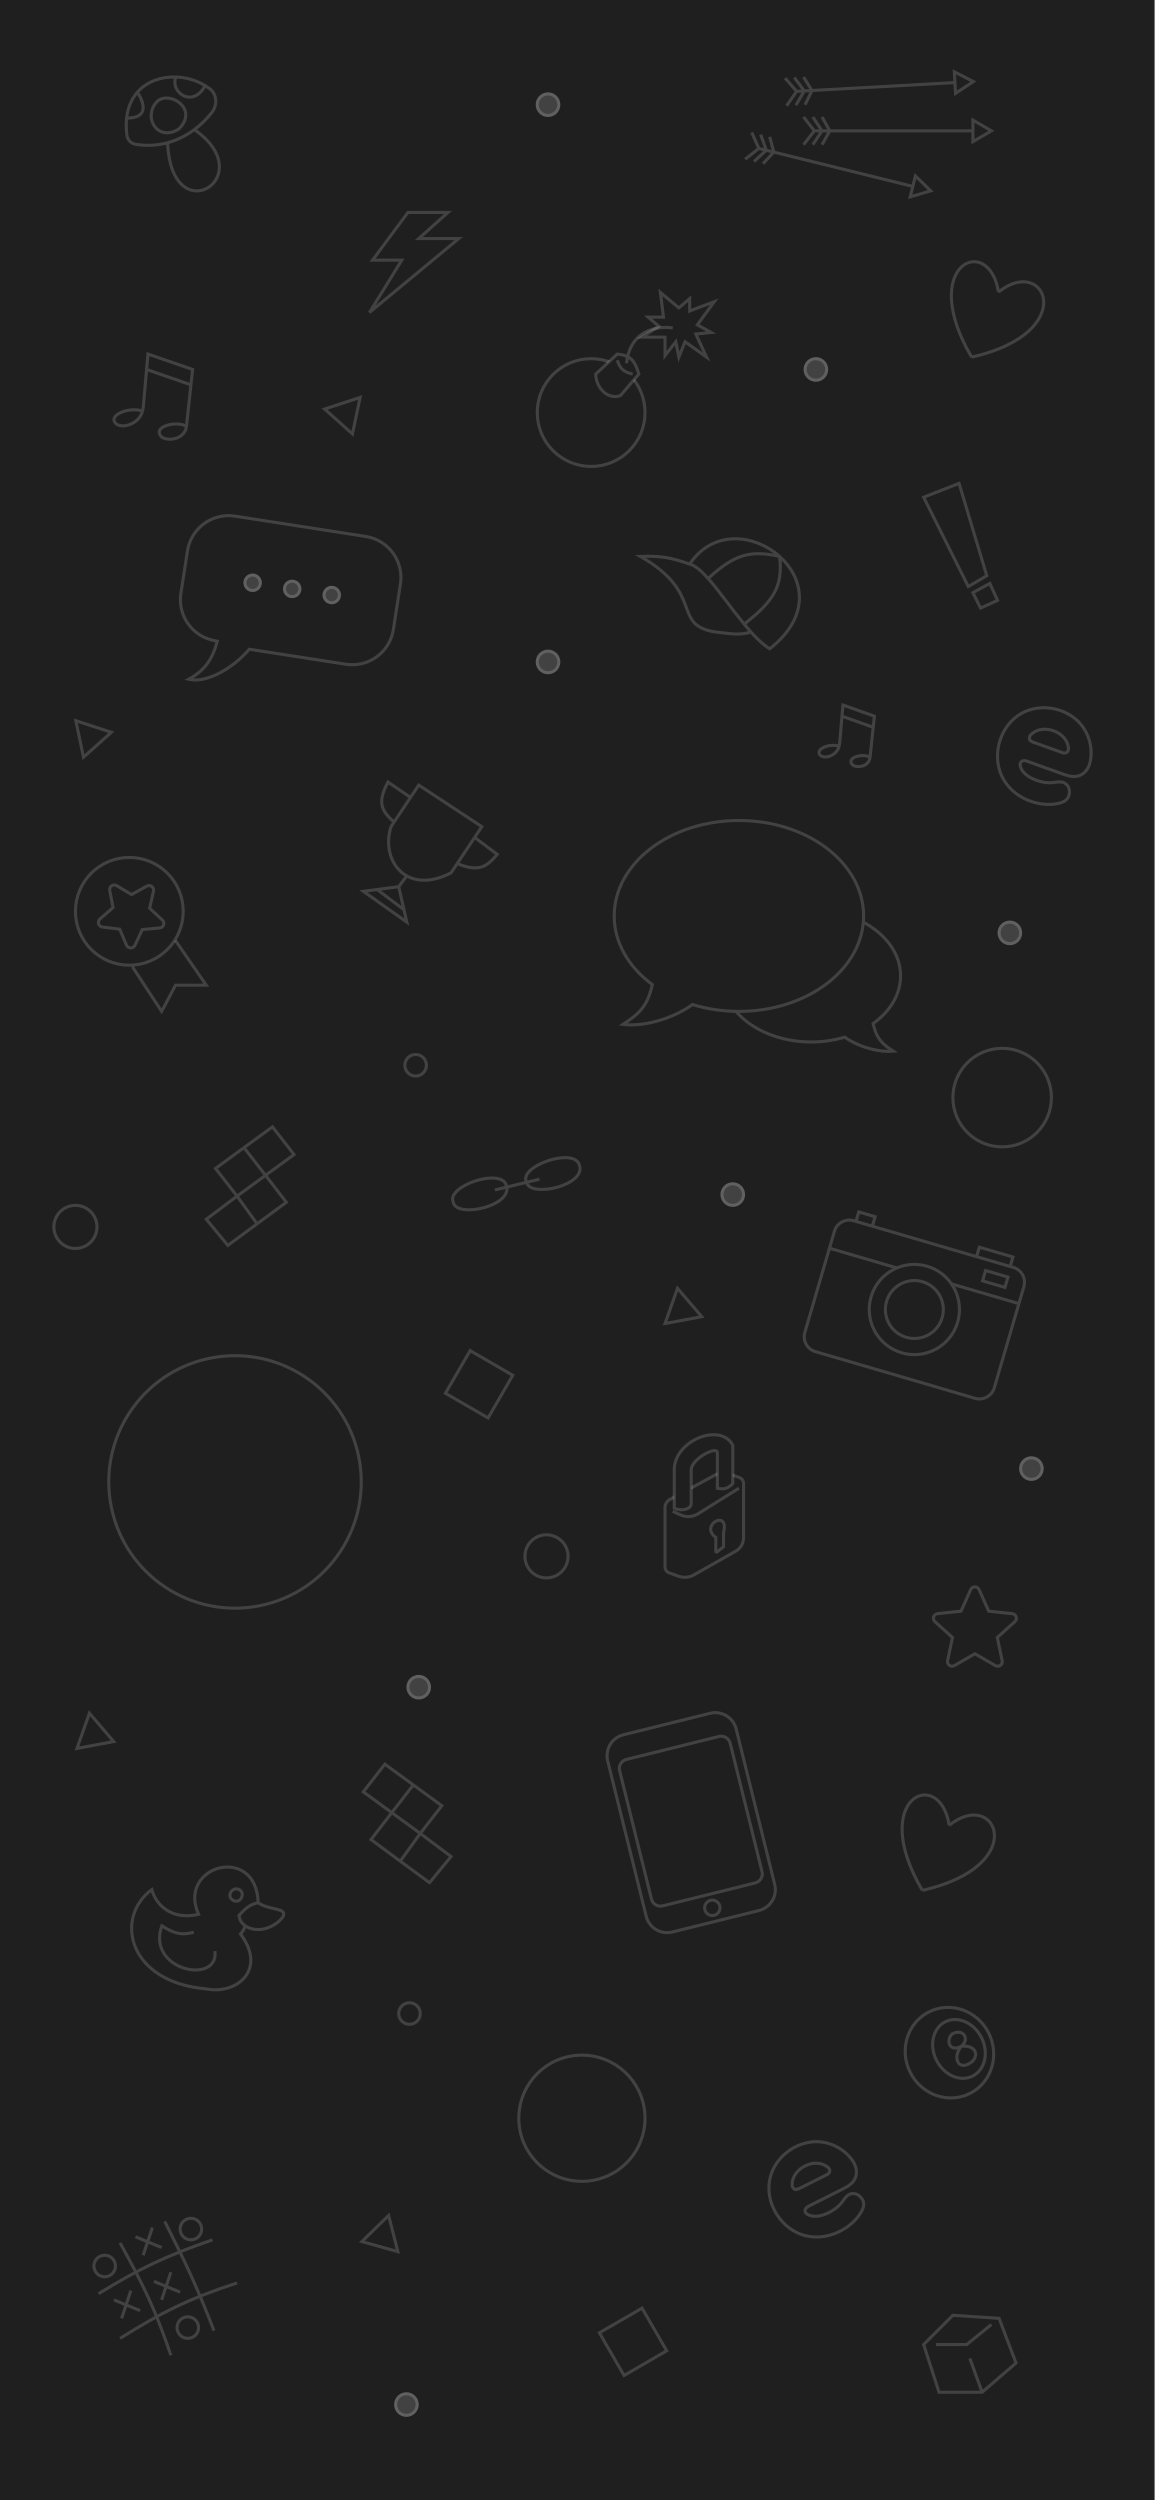
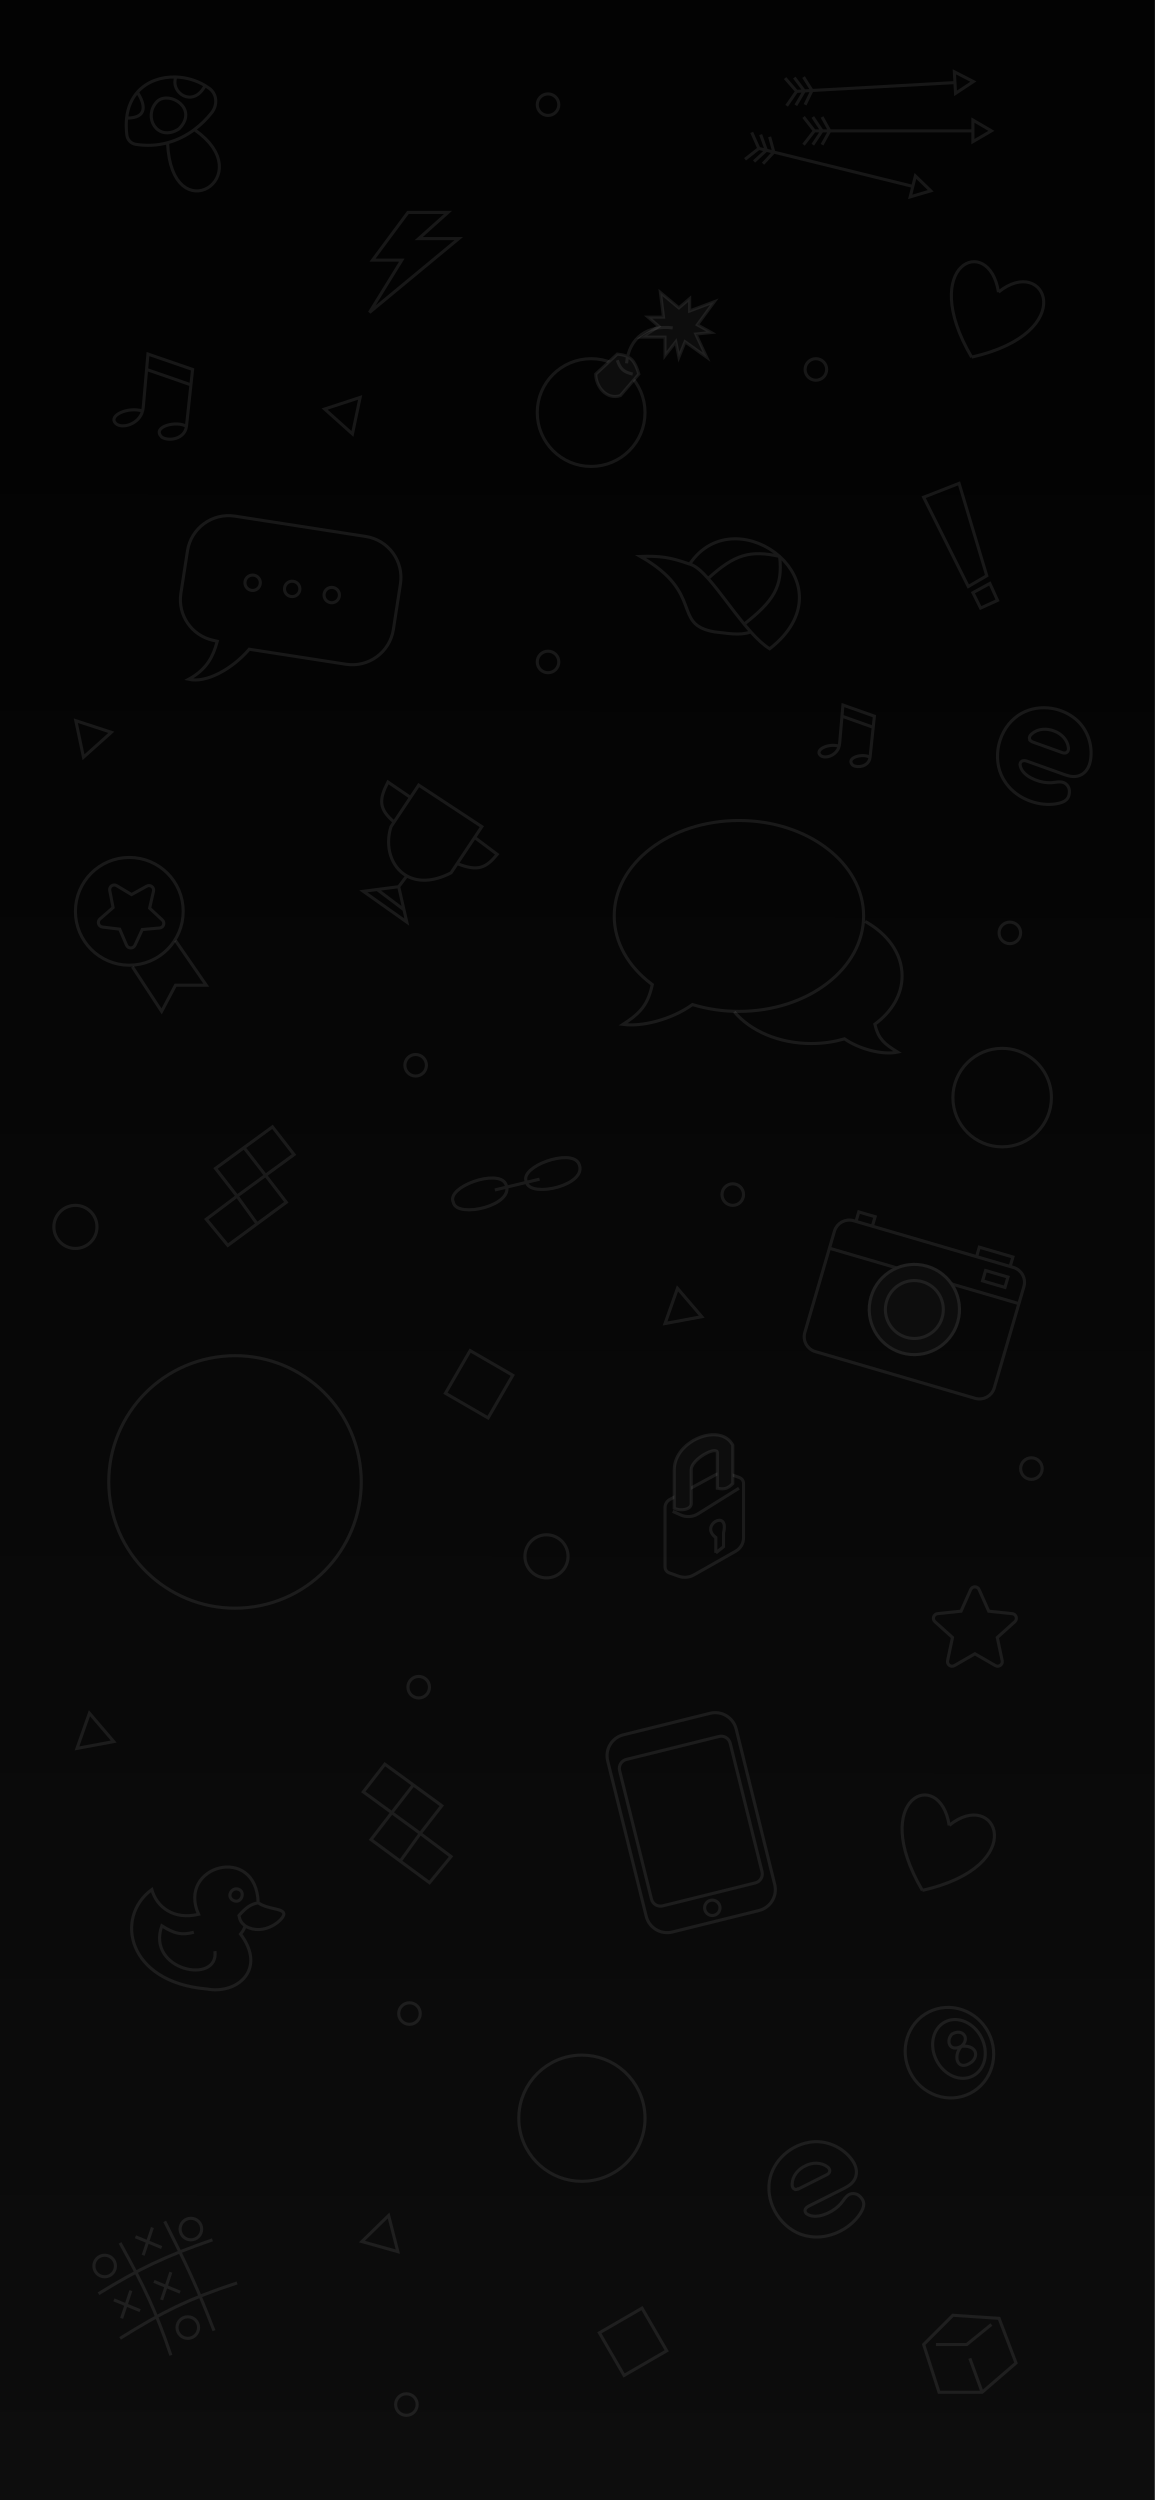
<svg xmlns="http://www.w3.org/2000/svg" width="375" height="812" viewBox="0 0 375 812" fill="none">
-   <rect width="375" height="812" fill="#1F1F1F" />
-   <path d="M76.308 167.643L118.798 174.245C126.166 175.39 131.21 182.29 130.066 189.658L127.763 204.48C126.618 211.847 119.717 216.892 112.35 215.747L80.948 210.868L80.766 211.081C78.331 213.938 74.758 216.873 70.979 218.774C67.634 220.457 64.208 221.29 61.286 220.639C64.281 219.002 66.252 217.108 67.61 215.153C69.125 212.971 69.859 210.741 70.417 208.789L70.562 208.282L70.048 208.164L69.074 207.94C62.17 206.357 57.664 199.708 58.752 192.709L60.895 178.911C62.04 171.543 68.941 166.499 76.308 167.643Z" stroke="white" stroke-opacity="0.16" />
-   <circle cx="82.054" cy="189.282" r="3" transform="rotate(8.83147 82.0536 189.282)" fill="white" fill-opacity="0.16" />
-   <circle cx="82.054" cy="189.282" r="2.5" transform="rotate(8.83147 82.0536 189.282)" stroke="white" stroke-opacity="0.16" />
-   <circle cx="94.9" cy="191.278" r="3" transform="rotate(8.83147 94.9003 191.278)" fill="white" fill-opacity="0.16" />
-   <circle cx="94.9" cy="191.278" r="2.5" transform="rotate(8.83147 94.9003 191.278)" stroke="white" stroke-opacity="0.16" />
-   <circle cx="107.746" cy="193.274" r="3" transform="rotate(8.83147 107.746 193.274)" fill="white" fill-opacity="0.16" />
-   <circle cx="107.746" cy="193.274" r="2.5" transform="rotate(8.83147 107.746 193.274)" stroke="white" stroke-opacity="0.16" />
-   <path d="M218.5 490.881L221.068 492.048C222.899 492.88 225.025 492.74 226.731 491.674L240 483.381M232.147 479.153L217.573 487.03C216.604 487.554 216 488.568 216 489.669V508.971C216 509.817 216.531 510.571 217.327 510.855L220.411 511.956C222.055 512.543 223.873 512.385 225.391 511.524L238.968 503.818C240.533 502.93 241.5 501.269 241.5 499.469V481.79C241.5 480.945 240.969 480.191 240.173 479.907L237.019 478.78C235.416 478.208 233.645 478.343 232.147 479.153Z" stroke="white" stroke-opacity="0.16" />
-   <path d="M232.499 504.381V499.381C227 495.381 237 489.881 234.999 497.881V502.381L232.5 504.381" stroke="white" stroke-opacity="0.16" />
-   <path d="M224.5 477.382V488.381C224.5 490.381 221 490.881 219 489.882V477.382C219 467.881 234 461.881 238 469.382V481.882C236.29 483.577 235.166 483.813 233 483.382V471.882C233 469.382 224.5 473.881 224.5 477.382Z" fill="#1F1F1F" stroke="white" stroke-opacity="0.16" />
-   <path d="M214.5 95L215.5 103H210.5L214 106L208.5 109.5H216V115.5L219.5 111L220.5 116L222.5 111L229.5 116L226 108.5L231 108L226.5 105.5L232 98L224 101V97L220.5 100L214.5 95Z" fill="#1F1F1F" stroke="white" stroke-opacity="0.16" />
-   <circle cx="192" cy="134" r="17.5" stroke="white" stroke-opacity="0.16" />
-   <path d="M200.5 115L193.5 121.5C193.5 125.5 197 130 201.5 128.5L207.5 121.5C206.614 118.589 205.773 116.817 203.842 115.848C202.979 115.415 201.899 115.142 200.5 115Z" fill="#1F1F1F" />
-   <path d="M200.5 117C201.437 119.791 202.491 120.834 205.5 121.5M203.5 118C204.323 109.491 210.5 105.5 218.5 106.5M193.5 121.5L200.5 115C205.03 115.46 206.219 117.289 207.5 121.5L201.5 128.5C197 130 193.5 125.5 193.5 121.5Z" stroke="white" stroke-opacity="0.16" />
-   <path d="M154.165 272L156.499 268.5L135.999 255L133.332 259M154.165 272L161.5 277.5C157.827 281.95 155.221 283.158 148.499 280.5M154.165 272L148.499 280.5M148.499 280.5L146.499 283.5C140.567 286.568 135.639 286.457 132.126 284.5M133.332 259L126 254C122.967 259.909 123.096 262.831 128 266.998M133.332 259L128 266.998M128 266.998L126.999 268.5C124.931 275 127.053 281.674 132.126 284.5M132.126 284.5L129.5 288M129.5 288L122.5 288.913M129.5 288L131.213 295.5M122.5 288.913L118 289.5L132.126 299.5L131.213 295.5M122.5 288.913L131.213 295.5" stroke="white" stroke-opacity="0.16" />
-   <path d="M145.5 69H132.5L121 84.5H130.5L120 101.5L149 77.5H136L145.5 69Z" stroke="white" stroke-opacity="0.16" />
-   <path d="M70.092 440.812C92.472 437.365 113.409 452.712 116.856 475.092C120.303 497.472 104.955 518.409 82.576 521.856C60.196 525.303 39.259 509.955 35.812 487.575C32.365 465.196 47.713 444.259 70.092 440.812Z" stroke="white" stroke-opacity="0.16" />
-   <path d="M42 278.5C51.665 278.5 59.5 286.335 59.5 296C59.5 305.665 51.665 313.5 42 313.5C32.335 313.5 24.5 305.665 24.5 296C24.5 286.335 32.335 278.5 42 278.5Z" stroke="white" stroke-opacity="0.16" />
-   <path d="M43 314L52.5 328.5L57 320H67L57 305.5" stroke="white" stroke-opacity="0.16" />
-   <path d="M35.645 289.233C35.397 287.959 36.775 286.992 37.888 287.659L42.484 290.413L42.731 290.561L42.984 290.421L47.669 287.822C48.804 287.192 50.148 288.203 49.858 289.468L48.66 294.69L48.596 294.972L48.807 295.168L52.727 298.821C53.677 299.706 53.13 301.297 51.837 301.412L46.5 301.887L46.213 301.911L46.092 302.173L43.829 307.03C43.281 308.207 41.599 308.179 41.09 306.985L38.99 302.056L38.877 301.79L38.59 301.755L33.272 301.105C31.983 300.947 31.49 299.338 32.469 298.485L36.508 294.965L36.725 294.775L36.67 294.492L35.645 289.233Z" stroke="white" stroke-opacity="0.16" />
-   <path d="M324.301 94.883C321.285 75.441 297.823 85.832 315.587 116M324.305 94.883C339.55 82.447 351.115 107.955 315.582 116" stroke="white" stroke-opacity="0.16" />
-   <path d="M201.249 575.098C200.851 573.49 201.831 571.863 203.439 571.465L233.528 564.005C235.136 563.606 236.763 564.586 237.162 566.194L247.51 607.931C247.909 609.539 246.928 611.166 245.32 611.565L215.231 619.025C213.623 619.423 211.996 618.443 211.597 616.835L201.249 575.098Z" stroke="white" stroke-opacity="0.16" />
-   <path d="M197.375 571.938C196.445 568.185 198.732 564.389 202.485 563.459L230.632 556.48C234.385 555.55 238.181 557.838 239.111 561.59L251.625 612.062C252.555 615.814 250.268 619.61 246.515 620.541L218.367 627.519C214.615 628.45 210.819 626.162 209.889 622.41L197.375 571.938Z" stroke="white" stroke-opacity="0.16" />
-   <path d="M233.785 619.061C234.117 620.401 233.3 621.757 231.96 622.089C230.62 622.421 229.264 621.604 228.932 620.264C228.6 618.924 229.417 617.568 230.757 617.236C232.097 616.904 233.453 617.721 233.785 619.061Z" stroke="white" stroke-opacity="0.16" />
-   <path d="M329.655 233.177C334.932 228.698 343.129 228.904 348.638 232.997L348.644 233.001C353.02 236.151 355.163 241.941 354.142 247.205L354.142 247.209C353.543 250.429 351.247 252.473 348.283 252.196L348.269 252.195C347.515 252.146 346.779 251.94 346.023 251.686L345.258 251.421C341.423 250.052 337.412 248.597 333.556 247.223L333.555 247.222L333.269 247.133C332.966 247.052 332.615 247.005 332.286 247.077C332.054 247.127 331.82 247.239 331.635 247.448C331.451 247.656 331.35 247.921 331.314 248.218L331.308 248.272L331.313 248.326C331.499 250.249 333.079 251.693 334.83 252.644C336.602 253.607 338.707 254.155 340.237 254.215L340.237 254.216C341.258 254.258 341.454 254.265 342.474 254.122L342.475 254.124C343.156 254.029 343.763 253.928 344.374 253.962L344.383 253.962L344.393 253.963C346.144 253.992 347.489 255.488 347.336 257.327L347.335 257.338L347.335 257.347C347.27 258.81 346.658 259.653 345.776 260.196C344.854 260.764 343.606 261.02 342.249 261.189C336.623 261.775 330.375 259.247 326.982 254.697L326.663 254.251L326.655 254.239C322.044 247.887 323.633 238.156 329.65 233.182L329.655 233.177ZM342.448 237.462C340.007 236.487 337.066 236.598 335.093 238.38L335.092 238.38C334.91 238.546 334.663 238.783 334.505 239.094L334.446 239.222C334.285 239.611 334.341 240.037 334.557 240.369L334.539 240.42L334.797 240.644L334.799 240.645L334.799 240.646C335.005 240.826 335.246 240.932 335.421 241.002L335.428 241.005L335.435 241.008C338.267 242.03 342.367 243.515 345.103 244.48C345.37 244.576 345.696 244.636 346.019 244.574C346.364 244.508 346.684 244.305 346.879 243.933L346.881 243.929C347.026 243.648 347.049 243.347 347.041 243.103L347.04 243.094L347.04 243.085L347.017 242.832C346.722 240.247 344.694 238.29 342.447 237.462L342.448 237.462Z" stroke="white" stroke-opacity="0.16" />
-   <path d="M83.855 618.012C83.265 598.71 57.353 605.979 64.492 621.765C56.393 623.673 50.928 619.452 49.302 613.736C37.117 622.683 41.313 643.793 67.048 646.01C76.975 647.933 86.774 639.733 78.132 628.187C78.938 627.183 79.298 626.626 79.605 625.526M83.855 618.012C81.317 618.557 79.971 619.508 77.611 622.168C77.924 623.797 78.368 624.494 79.605 625.526M83.855 618.012C86.927 620.217 91.731 619.741 92.173 621.489C92.615 623.237 85.704 629.275 79.605 625.526M62.962 627.59C59.091 628.613 56.782 628.174 52.563 625.499C47.39 640.111 71.182 644.821 69.806 633.726M77.454 613.626C75.097 612.791 73.29 616.395 76.118 617.396C78.442 618.22 79.81 614.46 77.454 613.626Z" stroke="white" stroke-opacity="0.16" />
-   <path d="M189 667.5C191.58 667.5 194.048 667.976 196.321 668.846C201.256 670.733 205.275 674.473 207.527 679.215C208.792 681.877 209.5 684.855 209.5 688C209.5 690.766 208.952 693.403 207.96 695.81C205.815 701.012 201.59 705.139 196.321 707.154C194.048 708.024 191.58 708.5 189 708.5C186.42 708.5 183.952 708.024 181.679 707.154C177.088 705.399 173.29 702.039 170.969 697.762C169.394 694.86 168.5 691.535 168.5 688C168.5 685.784 168.851 683.652 169.501 681.654C171.136 676.628 174.661 672.452 179.238 669.969C182.14 668.394 185.465 667.5 189 667.5Z" stroke="white" stroke-opacity="0.16" />
-   <path d="M315.273 516.302C315.802 515.116 317.485 515.116 318.014 516.302L321.021 523.05L321.139 523.312L321.426 523.343L328.772 524.118C330.063 524.254 330.584 525.856 329.619 526.725L324.131 531.67L323.917 531.863L323.977 532.146L325.51 539.372C325.779 540.642 324.417 541.632 323.293 540.983L316.894 537.292L316.644 537.147L316.394 537.292L309.994 540.983C308.87 541.632 307.508 540.642 307.777 539.372L309.311 532.146L309.37 531.863L309.156 531.67L303.668 526.725C302.704 525.856 303.224 524.254 304.515 524.118L311.861 523.343L312.148 523.312L312.266 523.05L315.273 516.302Z" stroke="white" stroke-opacity="0.16" />
-   <path d="M77 388.5L70 379.5L79.25 372.75M77 388.5L86.25 381.75M77 388.5L67 396L74 404.5L83.5 397.5M77 388.5L83.5 397.5M79.25 372.75L88.5 366L95.5 375L86.25 381.75M79.25 372.75L86.25 381.75M86.25 381.75L93 390.5L83.5 397.5" stroke="white" stroke-opacity="0.16" />
-   <path d="M136.5 595.5L143.5 586.5L134.25 579.75M136.5 595.5L127.25 588.75M136.5 595.5L146.5 603L139.5 611.5L130 604.5M136.5 595.5L130 604.5M134.25 579.75L125 573L118 582L127.25 588.75M134.25 579.75L127.25 588.75M127.25 588.75L120.5 597.5L130 604.5" stroke="white" stroke-opacity="0.16" />
-   <path d="M44 726.5L52.5 730M49.5 723.5L46.5 732.5" stroke="white" stroke-opacity="0.16" />
-   <path d="M50 741L58.5 744.5M55.5 738L52.5 747" stroke="white" stroke-opacity="0.16" />
-   <path d="M37 747L45.5 750.5M42.5 744L39.5 753" stroke="white" stroke-opacity="0.16" />
-   <circle cx="62" cy="724" r="3.5" stroke="white" stroke-opacity="0.16" />
-   <circle cx="34" cy="736" r="3.5" stroke="white" stroke-opacity="0.16" />
-   <circle cx="61" cy="756" r="3.5" stroke="white" stroke-opacity="0.16" />
-   <path d="M39 728.5C46.649 742.34 50.506 750.245 55.5 765M53.5 721.5C60.504 735.404 64.166 743.183 69.5 757M32 745C45.422 736.764 53.5 732.905 69 727.5M39 759.5C52.855 750.853 61.055 746.717 77 741.5" stroke="white" stroke-opacity="0.16" />
-   <path d="M224 183.228C217.761 180.984 214.298 180.514 208 180.728C229 192.728 218 202.728 232 205.228C235.608 205.543 240.31 206.649 243.852 205.228M224 183.228C225.747 183.631 227.782 185.406 230 187.893M224 183.228C231.589 171.844 245.192 173.514 253.222 180.728M243.852 205.228C245.935 207.551 248.005 209.508 250 210.728C263.587 200.104 261.063 187.772 253.222 180.728M243.852 205.228C243.139 204.432 242.424 203.593 241.71 202.726M230 187.893C238.643 179.98 243.716 178.609 253.222 180.728M230 187.893C233.579 191.907 237.631 197.775 241.71 202.726M253.222 180.728C254.36 190.593 251.191 195.261 241.71 202.726" stroke="white" stroke-opacity="0.16" />
-   <path d="M300 161.5L314.5 190.5L320.5 187L311.5 157L300 161.5Z" stroke="white" stroke-opacity="0.16" />
-   <path d="M321.5 189.5L316 192.5L318.5 197.5L324 195L321.5 189.5Z" stroke="white" stroke-opacity="0.16" />
-   <path d="M60.555 138.5C60.055 142.5 55.055 143.5 52.555 142C49.055 138.5 57.555 136.5 60.555 138.5ZM60.555 138.5L62.015 125M46.297 133.5C46.417 133.015 46.504 132.512 46.555 132L47.614 120M46.297 133.5C45.244 137.749 39.552 139.494 37.555 137.5C35.052 135 41.552 132 46.297 133.5ZM47.614 120L48.055 115L62.555 120L62.015 125M47.614 120L62.015 125" stroke="white" stroke-opacity="0.16" />
-   <path d="M54.425 46.364C51.184 47.238 47.703 47.459 44.065 46.873C42.56 46.631 41.406 45.421 41.213 43.908C40.957 41.891 40.938 40.044 41.122 38.364M54.425 46.364C57.581 45.512 60.509 44.041 63.129 42.092M54.425 46.364C55.629 75.864 85.129 57.364 63.129 42.092M63.129 42.092C65.208 40.546 67.094 38.698 68.747 36.621C70.698 34.169 70.536 30.591 68.015 28.729C67.568 28.398 67.105 28.089 66.629 27.801M44.629 29.948C42.785 32.048 41.508 34.84 41.122 38.364M44.629 29.948C47.129 33.864 48.129 38.364 41.122 38.364M44.629 29.948C47.714 26.434 52.385 24.853 57.129 25.011M57.129 25.011C60.431 25.12 63.768 26.072 66.629 27.801M57.129 25.011C55.129 29.948 62.629 35.364 66.629 27.801M51.129 32.864C55.129 29.364 64.629 35.364 58.129 41.864C51.129 46.364 46.129 37.864 51.129 32.864Z" stroke="white" stroke-opacity="0.16" />
-   <path d="M325.5 340.5C327.371 340.5 329.166 340.821 330.833 341.41C332.416 341.97 333.886 342.772 335.196 343.772C339.028 346.697 341.5 351.309 341.5 356.5C341.5 365.337 334.337 372.5 325.5 372.5C316.663 372.5 309.5 365.337 309.5 356.5C309.5 347.663 316.663 340.5 325.5 340.5Z" stroke="white" stroke-opacity="0.16" />
-   <path d="M160.735 386.5L175.235 383M164.237 384.5C161.738 379.5 144.814 385.489 147.237 390.5C148.235 396 167.736 391.5 164.237 384.5ZM187.972 377.883C185.473 372.882 168.549 378.872 170.972 383.883C171.971 389.383 191.471 384.883 187.972 377.883Z" stroke="white" stroke-opacity="0.16" />
-   <path d="M312.218 664.657C315.218 662.157 312.718 658.657 309.218 660.657C307.218 662.657 308.218 666.657 312.218 664.657ZM312.218 664.657C316.552 664.101 318.218 667.157 315.718 669.657C311.218 673.157 309.218 668.157 312.218 664.657ZM318.769 661.799C321.232 666.661 319.962 672.257 315.932 674.298C311.903 676.339 306.64 674.052 304.177 669.19C301.714 664.328 302.985 658.732 307.014 656.691C311.044 654.65 316.306 656.937 318.769 661.799ZM321.095 660.266C324.793 667.567 322.096 676.37 315.072 679.927C308.047 683.485 299.355 680.451 295.658 673.15C291.96 665.85 294.656 657.047 301.681 653.489C308.705 649.932 317.397 652.966 321.095 660.266Z" stroke="white" stroke-opacity="0.16" />
-   <circle cx="177.5" cy="505.5" r="7" stroke="white" stroke-opacity="0.16" />
-   <circle cx="24.5" cy="398.5" r="7" stroke="white" stroke-opacity="0.16" />
-   <circle cx="178" cy="215" r="4" fill="white" fill-opacity="0.16" />
-   <circle cx="178" cy="215" r="3.5" stroke="white" stroke-opacity="0.16" />
-   <circle cx="265" cy="120" r="4" fill="white" fill-opacity="0.16" />
-   <circle cx="265" cy="120" r="3.5" stroke="white" stroke-opacity="0.16" />
-   <circle cx="178" cy="34" r="4" fill="white" fill-opacity="0.16" />
-   <circle cx="178" cy="34" r="3.5" stroke="white" stroke-opacity="0.16" />
-   <circle cx="328" cy="303" r="4" fill="white" fill-opacity="0.16" />
-   <circle cx="328" cy="303" r="3.5" stroke="white" stroke-opacity="0.16" />
-   <circle cx="238" cy="388" r="4" fill="white" fill-opacity="0.16" />
-   <circle cx="238" cy="388" r="3.5" stroke="white" stroke-opacity="0.16" />
-   <circle cx="136" cy="548" r="4" fill="white" fill-opacity="0.16" />
-   <circle cx="136" cy="548" r="3.5" stroke="white" stroke-opacity="0.16" />
-   <circle cx="132" cy="781" r="4" fill="white" fill-opacity="0.16" />
-   <circle cx="132" cy="781" r="3.5" stroke="white" stroke-opacity="0.16" />
-   <circle cx="135" cy="346" r="3.5" stroke="white" stroke-opacity="0.16" />
-   <circle cx="335" cy="477" r="4" fill="white" fill-opacity="0.16" />
-   <circle cx="335" cy="477" r="3.5" stroke="white" stroke-opacity="0.16" />
-   <path d="M227.928 427.66L216.008 429.878L220.048 418.445L227.928 427.66Z" stroke="white" stroke-opacity="0.16" />
-   <path d="M36.928 565.66L25.008 567.878L29.048 556.445L36.928 565.66Z" stroke="white" stroke-opacity="0.16" />
-   <path d="M129.22 731.335L117.545 728.06L126.219 719.587L129.22 731.335Z" stroke="white" stroke-opacity="0.16" />
-   <path d="M114.474 140.95L105.446 132.856L116.97 129.084L114.474 140.95Z" stroke="white" stroke-opacity="0.16" />
-   <path d="M27.12 245.95L36.148 237.856L24.624 234.084L27.12 245.95Z" stroke="white" stroke-opacity="0.16" />
-   <path d="M319 777H305L300 761.5L309.5 752L324.5 753L330 767.5L319 777ZM319 777L315 766M304 761.5H314L322 755" stroke="white" stroke-opacity="0.16" />
-   <path d="M263.5 295.5C255.451 295.5 248.183 297.931 242.939 301.836C237.696 305.741 234.5 311.097 234.5 316.97C234.5 322.842 237.696 328.198 242.939 332.104C248.183 336.009 255.451 338.438 263.5 338.438C267.262 338.438 270.856 337.908 274.152 336.942L274.382 336.875L274.579 337.012C276.861 338.602 279.862 339.919 282.917 340.706C285.449 341.359 287.985 341.638 290.154 341.431C288.627 340.449 287.37 339.54 286.361 338.419C285.096 337.013 284.242 335.304 283.658 332.774L283.584 332.452L283.851 332.258C289.219 328.34 292.5 322.92 292.5 316.97C292.5 311.097 289.304 305.741 284.061 301.836C278.817 297.931 271.549 295.5 263.5 295.5Z" stroke="white" stroke-opacity="0.16" />
-   <path d="M240 329C262.644 329 281 314.897 281 297.5C281 280.103 262.644 266 240 266C217.356 266 199 280.103 199 297.5C199 306.314 203.712 314.283 211.306 320C209.724 327.076 206.735 329.324 201 333C208 334.5 218.5 331.5 225 326.825C229.646 328.229 234.706 329 240 329Z" fill="#1F1F1F" />
-   <path d="M240 266.5C251.221 266.5 261.362 269.995 268.687 275.623C276.011 281.25 280.5 288.989 280.5 297.5C280.5 306.011 276.011 313.75 268.687 319.377C261.362 325.005 251.221 328.5 240 328.5C234.754 328.5 229.743 327.736 225.145 326.347L224.908 326.275L224.708 326.419C221.515 328.716 217.322 330.611 213.059 331.745C209.296 332.746 205.517 333.141 202.349 332.723C204.702 331.186 206.593 329.816 208.087 328.104C209.816 326.12 210.99 323.707 211.794 320.109L211.864 319.795L211.606 319.601C204.109 313.956 199.5 306.124 199.5 297.5C199.5 288.989 203.989 281.25 211.313 275.623C218.638 269.995 228.779 266.5 240 266.5Z" stroke="white" stroke-opacity="0.16" />
-   <path d="M264.5 42.5L261 38M264.5 42.5L261 47M264.5 42.5H267M316 42.5V39L322 42.5L316 46V42.5ZM316 42.5H269.5M267 42.5L264 38M267 42.5L264 47M267 42.5H269.5M269.5 42.5L267 38M269.5 42.5L267 47" stroke="white" stroke-opacity="0.16" />
-   <path d="M246.476 48.207L244.155 43M246.476 48.207L242 51.738M246.476 48.207L248.903 48.806M296.477 60.541L297.315 57.143L302.302 61.978L295.639 63.939L296.477 60.541ZM296.477 60.541L251.33 49.405M248.903 48.806L247.068 43.718M248.903 48.806L244.913 52.457M248.903 48.806L251.33 49.405M251.33 49.405L249.981 44.437M251.33 49.405L247.825 53.175" stroke="white" stroke-opacity="0.16" />
-   <path d="M258.743 29.667L255 25.367M258.743 29.667L255.497 34.353M258.743 29.667L261.239 29.529M310.165 26.824L309.971 23.33L316.155 26.493L310.358 30.319L310.165 26.824ZM310.165 26.824L263.735 29.391M261.239 29.529L257.995 25.201M261.239 29.529L258.492 34.187M261.239 29.529L263.735 29.391M263.735 29.391L260.991 25.035M263.735 29.391L261.488 34.022" stroke="white" stroke-opacity="0.16" />
-   <rect x="194.683" y="757.699" width="16" height="16" transform="rotate(-30.0646 194.683 757.699)" stroke="white" stroke-opacity="0.16" />
-   <rect x="-0.683" y="0.182" width="16" height="16" transform="matrix(-0.865461 -0.500976 -0.500976 0.865461 166.046 446.199)" stroke="white" stroke-opacity="0.16" />
-   <path d="M330.94 423.42L332.563 417.871C333.338 415.22 331.818 412.443 329.167 411.668L283.341 398.267M330.94 423.42L322.937 450.787C322.162 453.437 319.385 454.957 316.734 454.182L264.799 438.994C262.149 438.219 260.629 435.442 261.404 432.791L269.407 405.425M330.94 423.42L269.407 405.425M269.407 405.425L271.03 399.876C271.805 397.225 274.582 395.705 277.232 396.48L278.027 396.713M278.027 396.713L278.927 393.636L284.241 395.19L283.341 398.267M278.027 396.713L283.341 398.267M320.119 412.665L319.137 416.022L326.409 418.149L327.391 414.792L320.119 412.665ZM317.185 408.164L318.084 405.087L328.993 408.277L328.093 411.354L317.185 408.164Z" stroke="white" stroke-opacity="0.16" />
-   <circle cx="296.983" cy="425.331" r="15.153" transform="rotate(16.3013 296.983 425.331)" fill="#1F1F1F" />
-   <circle cx="296.983" cy="425.331" r="14.653" transform="rotate(16.3013 296.983 425.331)" stroke="white" stroke-opacity="0.16" />
-   <circle cx="296.983" cy="425.331" r="9.408" transform="rotate(16.3013 296.983 425.331)" stroke="white" stroke-opacity="0.16" />
-   <path d="M308.301 592.883C305.285 573.441 281.823 583.832 299.587 614M308.305 592.883C323.55 580.447 335.115 605.955 299.582 614" stroke="white" stroke-opacity="0.16" />
-   <circle cx="133" cy="654" r="3.5" stroke="white" stroke-opacity="0.16" />
-   <path d="M249.774 709.719C250.165 702.809 255.961 697.01 262.724 695.838L262.731 695.836C268.028 694.835 273.702 697.271 276.813 701.638L276.816 701.641C278.737 704.294 278.636 707.367 276.393 709.323L276.382 709.333C275.827 709.845 275.172 710.237 274.467 710.61L273.747 710.981C270.113 712.818 266.294 714.722 262.641 716.57L262.64 716.57L262.379 716.716C262.111 716.88 261.835 717.102 261.661 717.389C261.537 717.592 261.457 717.84 261.481 718.118C261.505 718.394 261.628 718.65 261.818 718.88L261.853 718.922L261.895 718.955C263.417 720.145 265.552 719.996 267.448 719.382C269.367 718.762 271.215 717.614 272.312 716.546L272.313 716.546C273.046 715.835 273.187 715.698 273.787 714.861L273.788 714.861C274.189 714.302 274.534 713.792 274.979 713.373L274.986 713.367L274.993 713.36C276.221 712.111 278.232 712.167 279.459 713.546L279.466 713.553L279.473 713.56C280.488 714.615 280.678 715.639 280.464 716.653C280.24 717.712 279.566 718.793 278.753 719.893C275.301 724.374 269.164 727.16 263.529 726.484L262.986 726.408L262.972 726.406C255.191 725.371 249.233 717.514 249.774 709.726L249.774 709.719ZM261.694 703.4C259.306 704.498 257.359 706.706 257.292 709.362L257.291 709.364C257.286 709.61 257.287 709.952 257.404 710.281L257.456 710.412C257.627 710.797 257.974 711.05 258.364 711.122L258.388 711.17L258.729 711.138L258.731 711.137L258.731 711.138C259.004 711.112 259.247 711.011 259.418 710.932L259.425 710.929L259.432 710.925C262.125 709.578 266.025 707.63 268.61 706.312C268.864 706.184 269.132 705.989 269.309 705.713C269.499 705.416 269.572 705.045 269.437 704.647L269.436 704.644C269.331 704.345 269.129 704.12 268.947 703.958L268.94 703.953L268.933 703.946L268.734 703.789C266.658 702.221 263.842 702.343 261.694 703.401L261.694 703.4Z" stroke="white" stroke-opacity="0.16" />
-   <path d="M282.591 245.991C282.239 248.883 278.717 249.606 276.956 248.521C274.491 245.991 280.478 244.545 282.591 245.991ZM282.591 245.991L283.619 236.23M272.548 242.376C272.633 242.025 272.694 241.662 272.73 241.291L273.476 232.615M272.548 242.376C271.807 245.448 267.797 246.709 266.391 245.268C264.628 243.46 269.206 241.291 272.548 242.376ZM273.476 232.615L273.787 229L284 232.615L283.619 236.23M273.476 232.615L283.619 236.23" stroke="white" stroke-opacity="0.16" />
+   <g clip-path="url(#clip0_5996_38120)">
+     <rect width="375" height="812" fill="#0D0D0D" />
+     <rect width="375" height="812" fill="url(#paint0_linear_5996_38120)" fill-opacity="0.8" />
+     <path d="M-7 -4H382V817H-7V-4Z" fill="#0D0D0D" />
+     <path d="M-7 -4H382V817H-7V-4Z" fill="url(#paint1_linear_5996_38120)" fill-opacity="0.8" />
+     <path d="M76.308 167.643L118.798 174.245C126.166 175.39 131.21 182.29 130.066 189.658L127.763 204.48C126.618 211.847 119.717 216.892 112.35 215.747L80.948 210.868L80.766 211.081C78.331 213.938 74.758 216.873 70.979 218.774C67.634 220.457 64.208 221.29 61.286 220.639C64.281 219.002 66.252 217.108 67.61 215.153C69.125 212.971 69.859 210.741 70.417 208.789L70.562 208.282L70.048 208.164L69.074 207.94C62.17 206.357 57.664 199.708 58.752 192.709L60.895 178.911C62.04 171.543 68.941 166.499 76.308 167.643Z" stroke="white" stroke-opacity="0.08" />
+     <circle cx="82.054" cy="189.282" r="2.5" transform="rotate(8.83147 82.0536 189.282)" stroke="white" stroke-opacity="0.08" />
+     <circle cx="94.9" cy="191.278" r="2.5" transform="rotate(8.83147 94.9003 191.278)" stroke="white" stroke-opacity="0.08" />
+     <circle cx="107.746" cy="193.274" r="2.5" transform="rotate(8.83147 107.746 193.274)" stroke="white" stroke-opacity="0.08" />
+     <path d="M218.5 490.881L221.068 492.048C222.899 492.88 225.025 492.74 226.731 491.674L240 483.381M232.147 479.153L217.573 487.03C216.604 487.554 216 488.568 216 489.669V508.971C216 509.817 216.531 510.571 217.327 510.855L220.411 511.956C222.055 512.543 223.873 512.385 225.391 511.524L238.968 503.818C240.533 502.93 241.5 501.269 241.5 499.469V481.79C241.5 480.945 240.969 480.191 240.173 479.907L237.019 478.78C235.416 478.208 233.645 478.343 232.147 479.153Z" stroke="white" stroke-opacity="0.08" />
+     <path d="M232.499 504.381V499.381C227 495.381 237 489.881 234.999 497.881V502.381L232.5 504.381" stroke="white" stroke-opacity="0.08" />
+     <path d="M224.5 477.382V488.381C224.5 490.381 221 490.881 219 489.882V477.382C219 467.881 234 461.881 238 469.382V481.882C236.29 483.577 235.166 483.813 233 483.382V471.882C233 469.382 224.5 473.881 224.5 477.382Z" fill="#0D0D0D" stroke="white" stroke-opacity="0.08" />
+     <path d="M214.5 95L215.5 103H210.5L214 106L208.5 109.5H216V115.5L219.5 111L220.5 116L222.5 111L229.5 116L226 108.5L231 108L226.5 105.5L232 98L224 101V97L220.5 100L214.5 95Z" fill="#0D0D0D" stroke="white" stroke-opacity="0.08" />
+     <circle cx="192" cy="134" r="17.5" stroke="white" stroke-opacity="0.08" />
+     <path d="M200.5 115L193.5 121.5C193.5 125.5 197 130 201.5 128.5L207.5 121.5C206.614 118.589 205.773 116.817 203.842 115.848C202.979 115.415 201.899 115.142 200.5 115Z" fill="#0D0D0D" />
+     <path d="M200.5 117C201.437 119.791 202.491 120.834 205.5 121.5M203.5 118C204.323 109.491 210.5 105.5 218.5 106.5M193.5 121.5L200.5 115C205.03 115.46 206.219 117.289 207.5 121.5L201.5 128.5C197 130 193.5 125.5 193.5 121.5Z" stroke="white" stroke-opacity="0.08" />
+     <path d="M154.165 272L156.499 268.5L135.999 255L133.332 259M154.165 272L161.5 277.5C157.827 281.95 155.221 283.158 148.499 280.5M154.165 272L148.499 280.5M148.499 280.5L146.499 283.5C140.567 286.568 135.639 286.457 132.126 284.5M133.332 259L126 254C122.967 259.909 123.096 262.831 128 266.998M133.332 259L128 266.998M128 266.998L126.999 268.5C124.931 275 127.053 281.674 132.126 284.5M132.126 284.5L129.5 288M129.5 288L122.5 288.913M129.5 288L131.213 295.5M122.5 288.913L118 289.5L132.126 299.5L131.213 295.5M122.5 288.913L131.213 295.5" stroke="white" stroke-opacity="0.08" />
+     <path d="M145.5 69H132.5L121 84.5H130.5L120 101.5L149 77.5H136L145.5 69Z" stroke="white" stroke-opacity="0.08" />
+     <path d="M70.092 440.812C92.472 437.365 113.409 452.712 116.856 475.092C120.303 497.472 104.955 518.409 82.576 521.856C60.196 525.303 39.259 509.955 35.812 487.575C32.365 465.196 47.713 444.259 70.092 440.812Z" stroke="white" stroke-opacity="0.08" />
+     <path d="M42 278.5C51.665 278.5 59.5 286.335 59.5 296C59.5 305.665 51.665 313.5 42 313.5C32.335 313.5 24.5 305.665 24.5 296C24.5 286.335 32.335 278.5 42 278.5Z" stroke="white" stroke-opacity="0.08" />
+     <path d="M43 314L52.5 328.5L57 320H67L57 305.5" stroke="white" stroke-opacity="0.08" />
+     <path d="M35.645 289.233C35.397 287.959 36.775 286.992 37.888 287.659L42.484 290.413L42.731 290.561L42.984 290.421L47.669 287.822C48.804 287.192 50.148 288.203 49.858 289.468L48.66 294.69L48.596 294.972L48.807 295.168L52.727 298.821C53.677 299.706 53.13 301.297 51.837 301.412L46.5 301.887L46.213 301.911L46.092 302.173L43.829 307.03C43.281 308.207 41.599 308.179 41.09 306.985L38.99 302.056L38.877 301.79L38.59 301.755L33.272 301.105C31.983 300.947 31.49 299.338 32.469 298.485L36.508 294.965L36.725 294.775L36.67 294.492L35.645 289.233Z" stroke="white" stroke-opacity="0.08" />
+     <path d="M324.301 94.883C321.285 75.441 297.823 85.832 315.587 116M324.305 94.883C339.55 82.447 351.115 107.955 315.582 116" stroke="white" stroke-opacity="0.08" />
+     <path d="M201.249 575.098C200.851 573.49 201.831 571.863 203.439 571.465L233.528 564.005C235.136 563.606 236.763 564.586 237.162 566.194L247.51 607.931C247.909 609.539 246.928 611.166 245.32 611.565L215.231 619.025C213.623 619.423 211.996 618.443 211.597 616.835L201.249 575.098Z" stroke="white" stroke-opacity="0.08" />
+     <path d="M197.375 571.938C196.445 568.185 198.732 564.389 202.485 563.459L230.632 556.48C234.385 555.55 238.181 557.838 239.111 561.59L251.625 612.062C252.555 615.814 250.268 619.61 246.515 620.541L218.367 627.519C214.615 628.45 210.819 626.162 209.889 622.41L197.375 571.938Z" stroke="white" stroke-opacity="0.08" />
+     <path d="M233.785 619.061C234.117 620.401 233.3 621.757 231.96 622.089C230.62 622.421 229.264 621.604 228.932 620.264C228.6 618.924 229.417 617.568 230.757 617.236C232.097 616.904 233.453 617.721 233.785 619.061Z" stroke="white" stroke-opacity="0.08" />
+     <path d="M329.655 233.177C334.932 228.698 343.129 228.904 348.638 232.997L348.644 233.001C353.02 236.151 355.163 241.941 354.142 247.205L354.142 247.209C353.543 250.429 351.247 252.473 348.283 252.196L348.269 252.195C347.515 252.146 346.779 251.94 346.023 251.686L345.258 251.421C341.423 250.052 337.412 248.597 333.556 247.223L333.555 247.222L333.269 247.133C332.966 247.052 332.615 247.005 332.286 247.077C332.054 247.127 331.82 247.239 331.635 247.448C331.451 247.656 331.35 247.921 331.314 248.218L331.308 248.272L331.313 248.326C331.499 250.249 333.079 251.693 334.83 252.644C336.602 253.607 338.707 254.155 340.237 254.215L340.237 254.216C341.258 254.258 341.454 254.265 342.474 254.122L342.475 254.124C343.156 254.029 343.763 253.928 344.374 253.962L344.383 253.962L344.393 253.963C346.144 253.992 347.489 255.488 347.336 257.327L347.335 257.338L347.335 257.347C347.27 258.81 346.658 259.653 345.776 260.196C344.854 260.764 343.606 261.02 342.249 261.189C336.623 261.775 330.375 259.247 326.982 254.697L326.663 254.251L326.655 254.239C322.044 247.887 323.633 238.156 329.65 233.182L329.655 233.177ZM342.448 237.462C340.007 236.487 337.066 236.598 335.093 238.38L335.092 238.38C334.91 238.546 334.663 238.783 334.505 239.094L334.446 239.222C334.285 239.611 334.341 240.037 334.557 240.369L334.539 240.42L334.797 240.644L334.799 240.645L334.799 240.646C335.005 240.826 335.246 240.932 335.421 241.002L335.428 241.005L335.435 241.008C338.267 242.03 342.367 243.515 345.103 244.48C345.37 244.576 345.696 244.636 346.019 244.574C346.364 244.508 346.684 244.305 346.879 243.933L346.881 243.929C347.026 243.648 347.049 243.347 347.041 243.103L347.04 243.094L347.04 243.085L347.017 242.832C346.722 240.247 344.694 238.29 342.447 237.462L342.448 237.462Z" stroke="white" stroke-opacity="0.08" />
+     <path d="M83.855 618.012C83.265 598.71 57.353 605.979 64.492 621.765C56.393 623.673 50.928 619.452 49.302 613.736C37.117 622.683 41.313 643.793 67.048 646.01C76.975 647.933 86.774 639.733 78.132 628.187C78.938 627.183 79.298 626.626 79.605 625.526M83.855 618.012C81.317 618.557 79.971 619.508 77.611 622.168C77.924 623.797 78.368 624.494 79.605 625.526M83.855 618.012C86.927 620.217 91.731 619.741 92.173 621.489C92.615 623.237 85.704 629.275 79.605 625.526M62.962 627.59C59.091 628.613 56.782 628.174 52.563 625.499C47.39 640.111 71.182 644.821 69.806 633.726M77.454 613.626C75.097 612.791 73.29 616.395 76.118 617.396C78.442 618.22 79.81 614.46 77.454 613.626Z" stroke="white" stroke-opacity="0.08" />
+     <path d="M189 667.5C191.58 667.5 194.048 667.976 196.321 668.846C201.256 670.733 205.275 674.473 207.527 679.215C208.792 681.877 209.5 684.855 209.5 688C209.5 690.766 208.952 693.403 207.96 695.81C205.815 701.012 201.59 705.139 196.321 707.154C194.048 708.024 191.58 708.5 189 708.5C186.42 708.5 183.952 708.024 181.679 707.154C177.088 705.399 173.29 702.039 170.969 697.762C169.394 694.86 168.5 691.535 168.5 688C168.5 685.784 168.851 683.652 169.501 681.654C171.136 676.628 174.661 672.452 179.238 669.969C182.14 668.394 185.465 667.5 189 667.5Z" stroke="white" stroke-opacity="0.08" />
+     <path d="M315.273 516.302C315.802 515.116 317.485 515.116 318.014 516.302L321.021 523.05L321.139 523.312L321.426 523.343L328.772 524.118C330.063 524.254 330.584 525.856 329.619 526.725L324.131 531.67L323.917 531.863L323.977 532.146L325.51 539.372C325.779 540.642 324.417 541.632 323.293 540.983L316.894 537.292L316.644 537.147L316.394 537.292L309.994 540.983C308.87 541.632 307.508 540.642 307.777 539.372L309.311 532.146L309.37 531.863L309.156 531.67L303.668 526.725C302.704 525.856 303.224 524.254 304.515 524.118L311.861 523.343L312.148 523.312L312.266 523.05L315.273 516.302Z" stroke="white" stroke-opacity="0.08" />
+     <path d="M77 388.5L70 379.5L79.25 372.75M77 388.5L86.25 381.75M77 388.5L67 396L74 404.5L83.5 397.5M77 388.5L83.5 397.5M79.25 372.75L88.5 366L95.5 375L86.25 381.75M79.25 372.75L86.25 381.75M86.25 381.75L93 390.5L83.5 397.5" stroke="white" stroke-opacity="0.08" />
+     <path d="M136.5 595.5L143.5 586.5L134.25 579.75M136.5 595.5L127.25 588.75M136.5 595.5L146.5 603L139.5 611.5L130 604.5M136.5 595.5L130 604.5M134.25 579.75L125 573L118 582L127.25 588.75M134.25 579.75L127.25 588.75M127.25 588.75L120.5 597.5L130 604.5" stroke="white" stroke-opacity="0.08" />
+     <path d="M44 726.5L52.5 730M49.5 723.5L46.5 732.5" stroke="white" stroke-opacity="0.08" />
+     <path d="M50 741L58.5 744.5M55.5 738L52.5 747" stroke="white" stroke-opacity="0.08" />
+     <path d="M37 747L45.5 750.5M42.5 744L39.5 753" stroke="white" stroke-opacity="0.08" />
+     <circle cx="62" cy="724" r="3.5" stroke="white" stroke-opacity="0.08" />
+     <circle cx="34" cy="736" r="3.5" stroke="white" stroke-opacity="0.08" />
+     <circle cx="61" cy="756" r="3.5" stroke="white" stroke-opacity="0.08" />
+     <path d="M39 728.5C46.649 742.34 50.506 750.245 55.5 765M53.5 721.5C60.504 735.404 64.166 743.183 69.5 757M32 745C45.422 736.764 53.5 732.905 69 727.5M39 759.5C52.855 750.853 61.055 746.717 77 741.5" stroke="white" stroke-opacity="0.08" />
+     <path d="M224 183.228C217.761 180.984 214.298 180.514 208 180.728C229 192.728 218 202.728 232 205.228C235.608 205.543 240.31 206.649 243.852 205.228M224 183.228C225.747 183.631 227.782 185.406 230 187.893M224 183.228C231.589 171.844 245.192 173.514 253.222 180.728M243.852 205.228C245.935 207.551 248.005 209.508 250 210.728C263.587 200.104 261.063 187.772 253.222 180.728M243.852 205.228C243.139 204.432 242.424 203.593 241.71 202.726M230 187.893C238.643 179.98 243.716 178.609 253.222 180.728M230 187.893C233.579 191.907 237.631 197.775 241.71 202.726M253.222 180.728C254.36 190.593 251.191 195.261 241.71 202.726" stroke="white" stroke-opacity="0.08" />
+     <path d="M300 161.5L314.5 190.5L320.5 187L311.5 157L300 161.5Z" stroke="white" stroke-opacity="0.08" />
+     <path d="M321.5 189.5L316 192.5L318.5 197.5L324 195L321.5 189.5Z" stroke="white" stroke-opacity="0.08" />
+     <path d="M60.555 138.5C60.055 142.5 55.055 143.5 52.555 142C49.055 138.5 57.555 136.5 60.555 138.5ZM60.555 138.5L62.015 125M46.297 133.5C46.417 133.015 46.504 132.512 46.555 132L47.614 120M46.297 133.5C45.244 137.749 39.552 139.494 37.555 137.5C35.052 135 41.552 132 46.297 133.5ZM47.614 120L48.055 115L62.555 120L62.015 125M47.614 120L62.015 125" stroke="white" stroke-opacity="0.08" />
+     <path d="M54.425 46.364C51.184 47.238 47.703 47.459 44.065 46.873C42.56 46.631 41.406 45.421 41.213 43.908C40.957 41.891 40.938 40.044 41.122 38.364M54.425 46.364C57.581 45.512 60.509 44.041 63.129 42.092M54.425 46.364C55.629 75.864 85.129 57.364 63.129 42.092M63.129 42.092C65.208 40.546 67.094 38.698 68.747 36.621C70.698 34.169 70.536 30.591 68.015 28.729C67.568 28.398 67.105 28.089 66.629 27.801M44.629 29.948C42.785 32.048 41.508 34.84 41.122 38.364M44.629 29.948C47.129 33.864 48.129 38.364 41.122 38.364M44.629 29.948C47.714 26.434 52.385 24.853 57.129 25.011M57.129 25.011C60.431 25.12 63.768 26.072 66.629 27.801M57.129 25.011C55.129 29.948 62.629 35.364 66.629 27.801M51.129 32.864C55.129 29.364 64.629 35.364 58.129 41.864C51.129 46.364 46.129 37.864 51.129 32.864Z" stroke="white" stroke-opacity="0.08" />
+     <path d="M325.5 340.5C327.371 340.5 329.166 340.821 330.833 341.41C332.416 341.97 333.886 342.772 335.196 343.772C339.028 346.697 341.5 351.309 341.5 356.5C341.5 365.337 334.337 372.5 325.5 372.5C316.663 372.5 309.5 365.337 309.5 356.5C309.5 347.663 316.663 340.5 325.5 340.5Z" stroke="white" stroke-opacity="0.08" />
+     <path d="M160.735 386.5L175.235 383M164.237 384.5C161.738 379.5 144.814 385.489 147.237 390.5C148.235 396 167.736 391.5 164.237 384.5ZM187.972 377.883C185.473 372.882 168.549 378.872 170.972 383.883C171.971 389.383 191.471 384.883 187.972 377.883Z" stroke="white" stroke-opacity="0.08" />
+     <path d="M312.218 664.657C315.218 662.157 312.718 658.657 309.218 660.657C307.218 662.657 308.218 666.657 312.218 664.657ZM312.218 664.657C316.552 664.101 318.218 667.157 315.718 669.657C311.218 673.157 309.218 668.157 312.218 664.657ZM318.769 661.799C321.232 666.661 319.962 672.257 315.932 674.298C311.903 676.339 306.64 674.052 304.177 669.19C301.714 664.328 302.985 658.732 307.014 656.691C311.044 654.65 316.306 656.937 318.769 661.799ZM321.095 660.266C324.793 667.567 322.096 676.37 315.072 679.927C308.047 683.485 299.355 680.451 295.658 673.15C291.96 665.85 294.656 657.047 301.681 653.489C308.705 649.932 317.397 652.966 321.095 660.266Z" stroke="white" stroke-opacity="0.08" />
+     <circle cx="177.5" cy="505.5" r="7" stroke="white" stroke-opacity="0.08" />
+     <circle cx="24.5" cy="398.5" r="7" stroke="white" stroke-opacity="0.08" />
+     <circle cx="178" cy="215" r="3.5" stroke="white" stroke-opacity="0.08" />
+     <circle cx="265" cy="120" r="3.5" stroke="white" stroke-opacity="0.08" />
+     <circle cx="178" cy="34" r="3.5" stroke="white" stroke-opacity="0.08" />
+     <circle cx="328" cy="303" r="3.5" stroke="white" stroke-opacity="0.08" />
+     <circle cx="238" cy="388" r="3.5" stroke="white" stroke-opacity="0.08" />
+     <circle cx="136" cy="548" r="3.5" stroke="white" stroke-opacity="0.08" />
+     <circle cx="132" cy="781" r="3.5" stroke="white" stroke-opacity="0.08" />
+     <circle cx="135" cy="346" r="3.5" stroke="white" stroke-opacity="0.08" />
+     <circle cx="335" cy="477" r="3.5" stroke="white" stroke-opacity="0.08" />
+     <path d="M227.928 427.66L216.008 429.878L220.048 418.445L227.928 427.66Z" stroke="white" stroke-opacity="0.08" />
+     <path d="M36.928 565.66L25.008 567.878L29.048 556.445L36.928 565.66Z" stroke="white" stroke-opacity="0.08" />
+     <path d="M129.22 731.335L117.545 728.06L126.219 719.587L129.22 731.335Z" stroke="white" stroke-opacity="0.08" />
+     <path d="M114.474 140.95L105.446 132.856L116.97 129.084L114.474 140.95Z" stroke="white" stroke-opacity="0.08" />
+     <path d="M27.12 245.95L36.148 237.856L24.624 234.084L27.12 245.95Z" stroke="white" stroke-opacity="0.08" />
+     <path d="M319 777H305L300 761.5L309.5 752L324.5 753L330 767.5L319 777ZM319 777L315 766M304 761.5H314L322 755" stroke="white" stroke-opacity="0.08" />
+     <path d="M281 299.281C288.279 303.282 293 309.715 293 316.969C293 323.117 289.61 328.674 284.146 332.662C285.284 337.597 287.435 339.165 291.561 341.728C286.524 342.775 278.97 340.682 274.293 337.422C270.95 338.401 267.309 338.939 263.5 338.939C252.964 338.939 243.718 334.825 238.5 328.637" stroke="white" stroke-opacity="0.08" />
+     <path d="M240 266.5C251.221 266.5 261.362 269.995 268.687 275.623C276.011 281.25 280.5 288.989 280.5 297.5C280.5 306.011 276.011 313.75 268.687 319.377C261.362 325.005 251.221 328.5 240 328.5C234.754 328.5 229.743 327.736 225.145 326.347L224.908 326.275L224.708 326.419C221.515 328.716 217.322 330.611 213.059 331.745C209.296 332.746 205.517 333.141 202.349 332.723C204.702 331.186 206.593 329.816 208.087 328.104C209.816 326.12 210.99 323.707 211.794 320.109L211.864 319.795L211.606 319.601C204.109 313.956 199.5 306.124 199.5 297.5C199.5 288.989 203.989 281.25 211.313 275.623C218.638 269.995 228.779 266.5 240 266.5Z" stroke="white" stroke-opacity="0.08" />
+     <path d="M264.5 42.5L261 38M264.5 42.5L261 47M264.5 42.5H267M316 42.5V39L322 42.5L316 46V42.5ZM316 42.5H269.5M267 42.5L264 38M267 42.5L264 47M267 42.5H269.5M269.5 42.5L267 38M269.5 42.5L267 47" stroke="white" stroke-opacity="0.08" />
+     <path d="M246.476 48.207L244.155 43M246.476 48.207L242 51.738M246.476 48.207L248.903 48.806M296.477 60.541L297.315 57.143L302.302 61.978L295.639 63.939L296.477 60.541ZM296.477 60.541L251.33 49.405M248.903 48.806L247.068 43.718M248.903 48.806L244.913 52.457M248.903 48.806L251.33 49.405M251.33 49.405L249.981 44.437M251.33 49.405L247.825 53.175" stroke="white" stroke-opacity="0.08" />
+     <path d="M258.743 29.667L255 25.367M258.743 29.667L255.497 34.353M258.743 29.667L261.239 29.529M310.165 26.824L309.971 23.33L316.155 26.493L310.358 30.319L310.165 26.824ZM310.165 26.824L263.735 29.391M261.239 29.529L257.995 25.201M261.239 29.529L258.492 34.187M261.239 29.529L263.735 29.391M263.735 29.391L260.991 25.035M263.735 29.391L261.488 34.022" stroke="white" stroke-opacity="0.08" />
+     <rect x="194.683" y="757.699" width="16" height="16" transform="rotate(-30.0646 194.683 757.699)" stroke="white" stroke-opacity="0.08" />
+     <rect x="-0.683" y="0.182" width="16" height="16" transform="matrix(-0.865461 -0.500976 -0.500976 0.865461 166.046 446.199)" stroke="white" stroke-opacity="0.08" />
+     <path d="M330.94 423.42L332.563 417.871C333.338 415.22 331.818 412.443 329.167 411.668L283.341 398.267M330.94 423.42L322.937 450.787C322.162 453.437 319.385 454.957 316.734 454.182L264.799 438.994C262.149 438.219 260.629 435.442 261.404 432.791L269.407 405.425M330.94 423.42L269.407 405.425M269.407 405.425L271.03 399.876C271.805 397.225 274.582 395.705 277.232 396.48L278.027 396.713M278.027 396.713L278.927 393.636L284.241 395.19L283.341 398.267M278.027 396.713L283.341 398.267M320.119 412.665L319.137 416.022L326.409 418.149L327.391 414.792L320.119 412.665ZM317.185 408.164L318.084 405.087L328.993 408.277L328.093 411.354L317.185 408.164Z" stroke="white" stroke-opacity="0.08" />
+     <circle cx="296.983" cy="425.331" r="15.153" transform="rotate(16.3013 296.983 425.331)" fill="#0D0D0D" />
+     <circle cx="296.983" cy="425.331" r="14.653" transform="rotate(16.3013 296.983 425.331)" stroke="white" stroke-opacity="0.08" />
+     <circle cx="296.983" cy="425.331" r="9.408" transform="rotate(16.3013 296.983 425.331)" stroke="white" stroke-opacity="0.08" />
+     <path d="M308.301 592.883C305.285 573.441 281.823 583.832 299.587 614M308.305 592.883C323.55 580.447 335.115 605.955 299.582 614" stroke="white" stroke-opacity="0.08" />
+     <circle cx="133" cy="654" r="3.5" stroke="white" stroke-opacity="0.08" />
+     <path d="M249.774 709.719C250.165 702.809 255.961 697.01 262.724 695.838L262.731 695.836C268.028 694.835 273.702 697.271 276.813 701.638L276.816 701.641C278.737 704.294 278.636 707.367 276.393 709.323L276.382 709.333C275.827 709.845 275.172 710.237 274.467 710.61L273.747 710.981C270.113 712.818 266.294 714.722 262.641 716.57L262.64 716.57L262.379 716.716C262.111 716.88 261.835 717.102 261.661 717.389C261.537 717.592 261.457 717.84 261.481 718.118C261.505 718.394 261.628 718.65 261.818 718.88L261.853 718.922L261.895 718.955C263.417 720.145 265.552 719.996 267.448 719.382C269.367 718.762 271.215 717.614 272.312 716.546L272.313 716.546C273.046 715.835 273.187 715.698 273.787 714.861L273.788 714.861C274.189 714.302 274.534 713.792 274.979 713.373L274.986 713.367L274.993 713.36C276.221 712.111 278.232 712.167 279.459 713.546L279.466 713.553L279.473 713.56C280.488 714.615 280.678 715.639 280.464 716.653C280.24 717.712 279.566 718.793 278.753 719.893C275.301 724.374 269.164 727.16 263.529 726.484L262.986 726.408L262.972 726.406C255.191 725.371 249.233 717.514 249.774 709.726L249.774 709.719ZM261.694 703.4C259.306 704.498 257.359 706.706 257.292 709.362L257.291 709.364C257.286 709.61 257.287 709.952 257.404 710.281L257.456 710.412C257.627 710.797 257.974 711.05 258.364 711.122L258.388 711.17L258.729 711.138L258.731 711.137L258.731 711.138C259.004 711.112 259.247 711.011 259.418 710.932L259.425 710.929L259.432 710.925C262.125 709.578 266.025 707.63 268.61 706.312C268.864 706.184 269.132 705.989 269.309 705.713C269.499 705.416 269.572 705.045 269.437 704.647L269.436 704.644C269.331 704.345 269.129 704.12 268.947 703.958L268.94 703.953L268.933 703.946L268.734 703.789C266.658 702.221 263.842 702.343 261.694 703.401L261.694 703.4Z" stroke="white" stroke-opacity="0.08" />
+     <path d="M282.591 245.991C282.239 248.883 278.717 249.606 276.956 248.521C274.491 245.991 280.478 244.545 282.591 245.991ZM282.591 245.991L283.619 236.23M272.548 242.376C272.633 242.025 272.694 241.662 272.73 241.291L273.476 232.615M272.548 242.376C271.807 245.448 267.797 246.709 266.391 245.268C264.628 243.46 269.206 241.291 272.548 242.376ZM273.476 232.615L273.787 229L284 232.615L283.619 236.23M273.476 232.615L283.619 236.23" stroke="white" stroke-opacity="0.08" />
+   </g>
+   <defs>
+     <linearGradient id="paint0_linear_5996_38120" x1="188" y1="102" x2="187.5" y2="812" gradientUnits="userSpaceOnUse">
+       <stop />
+       <stop offset="1" stop-opacity="0" />
+     </linearGradient>
+     <linearGradient id="paint1_linear_5996_38120" x1="188.019" y1="99.13" x2="187.526" y2="817" gradientUnits="userSpaceOnUse">
+       <stop />
+       <stop offset="1" stop-opacity="0" />
+     </linearGradient>
+     <clipPath id="clip0_5996_38120">
+       <rect width="375" height="812" fill="white" />
+     </clipPath>
+   </defs>
</svg>
